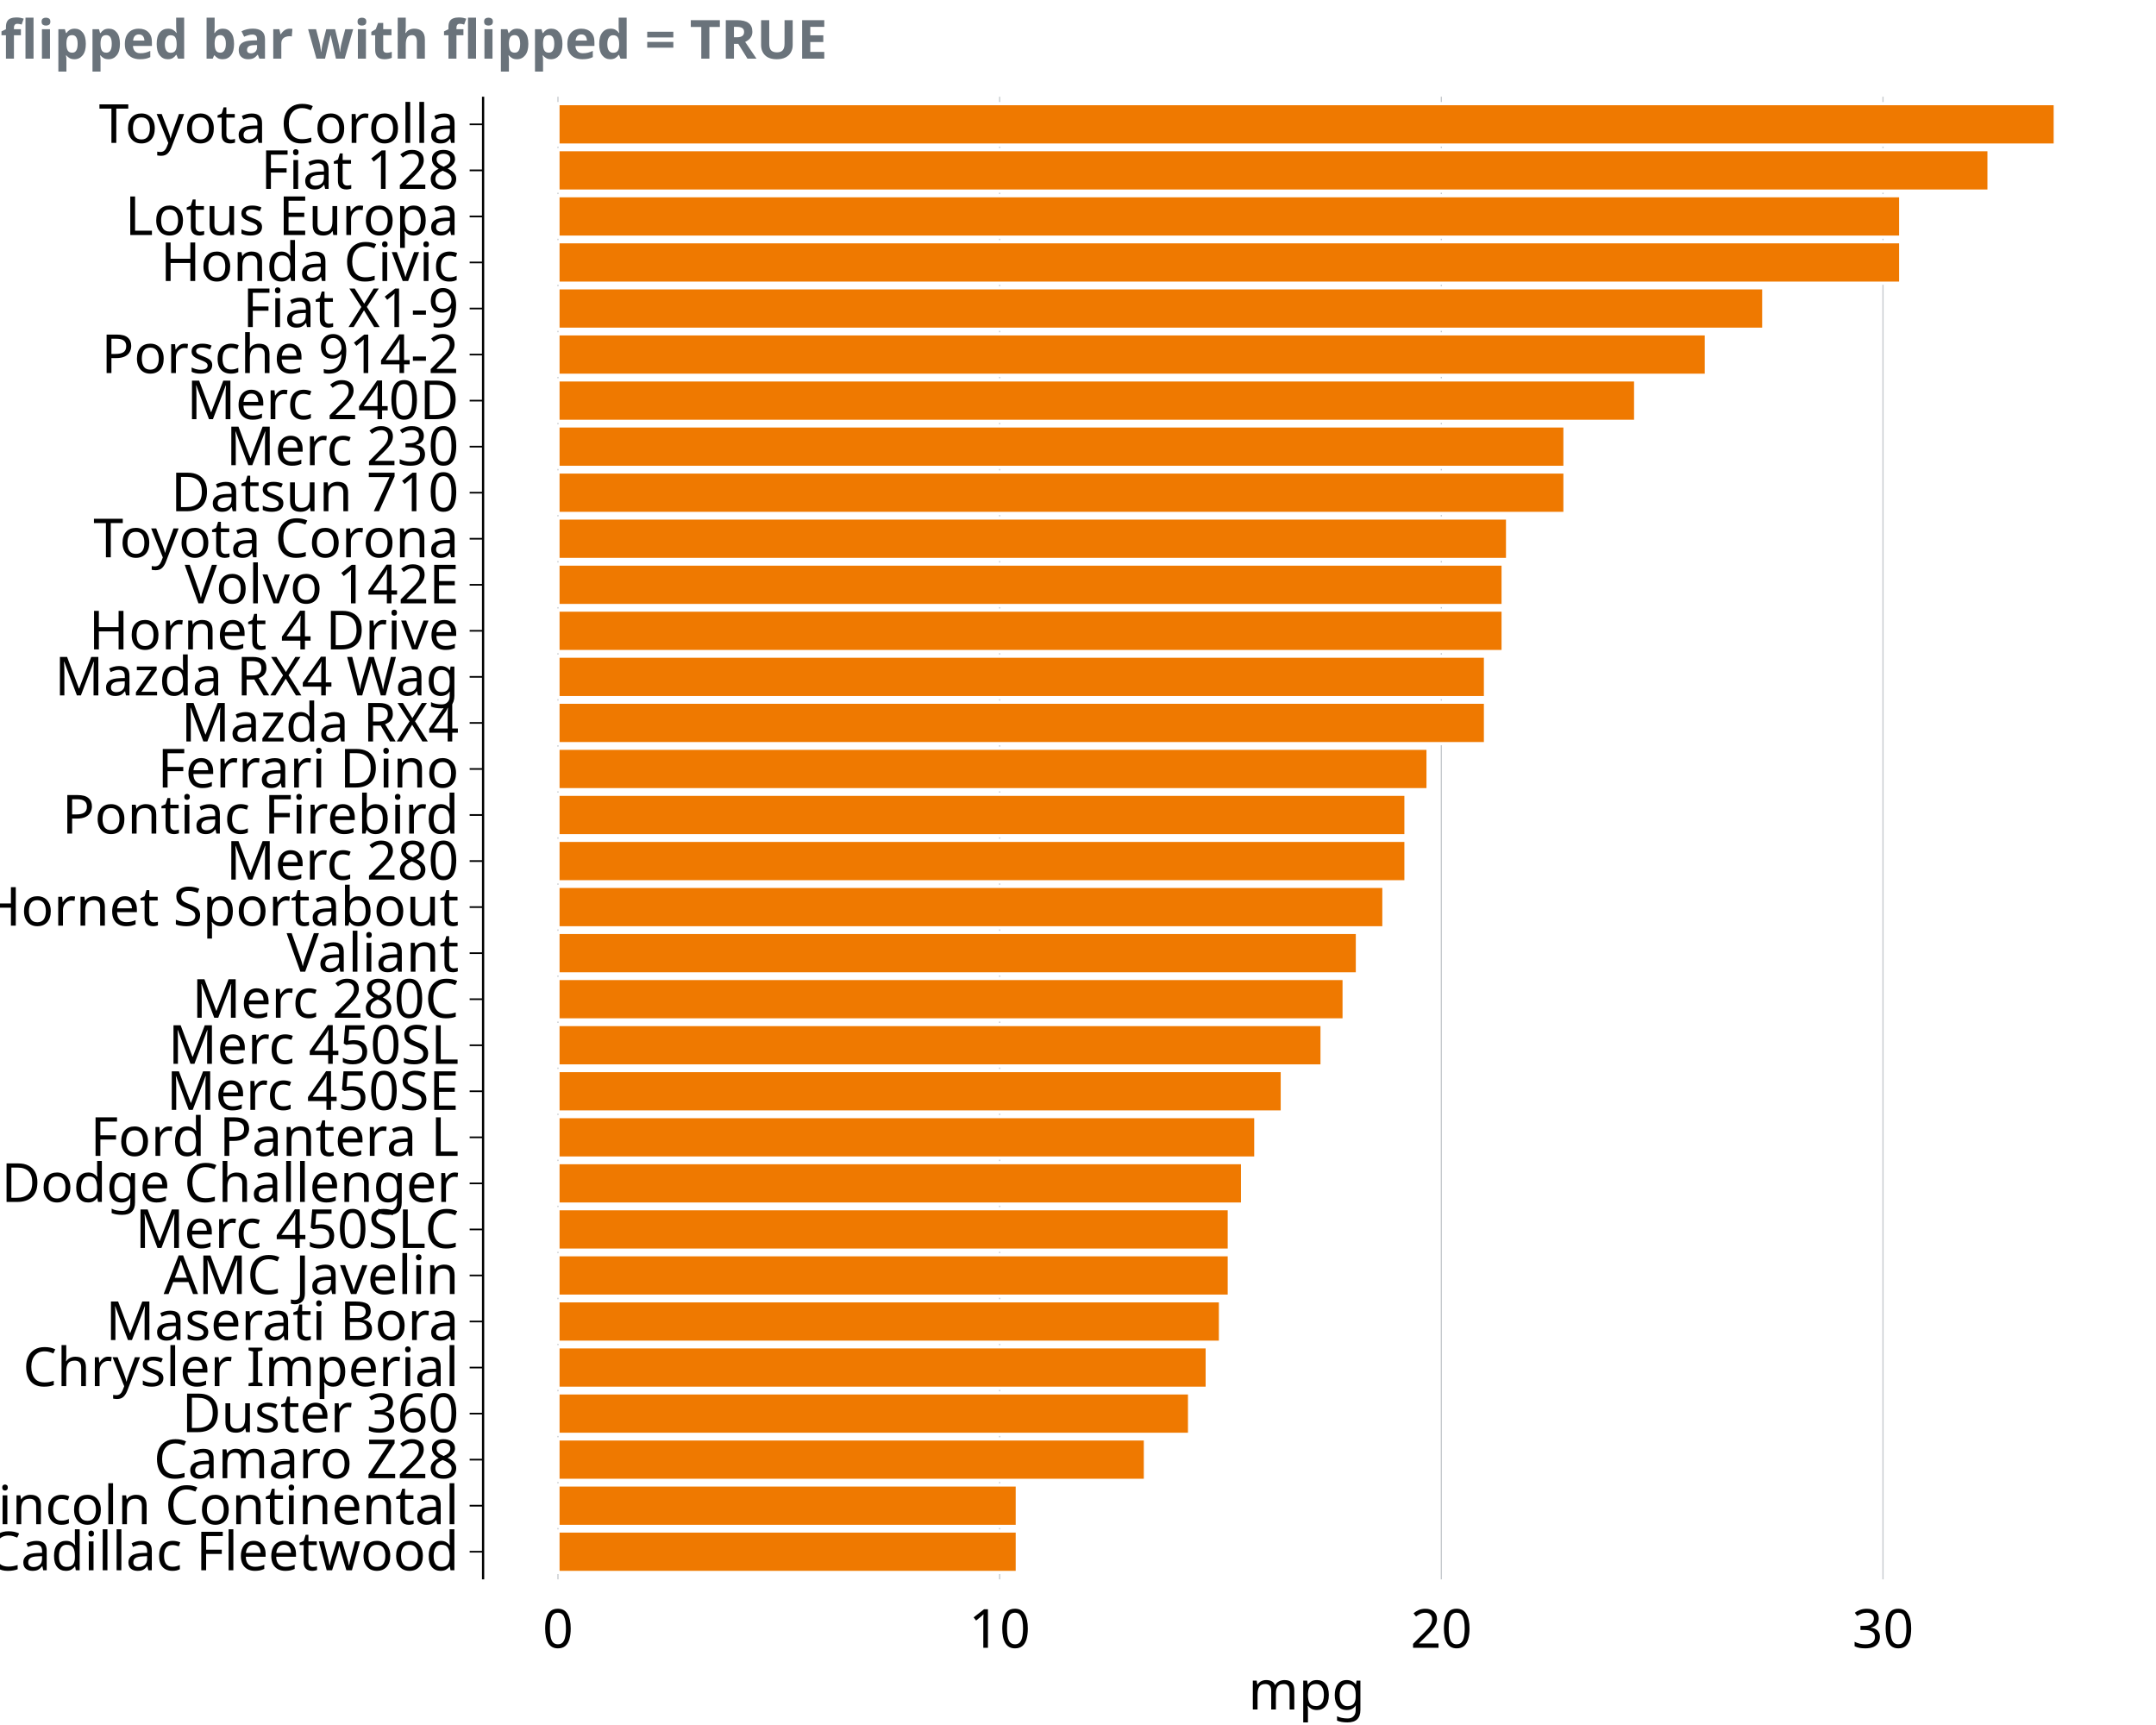
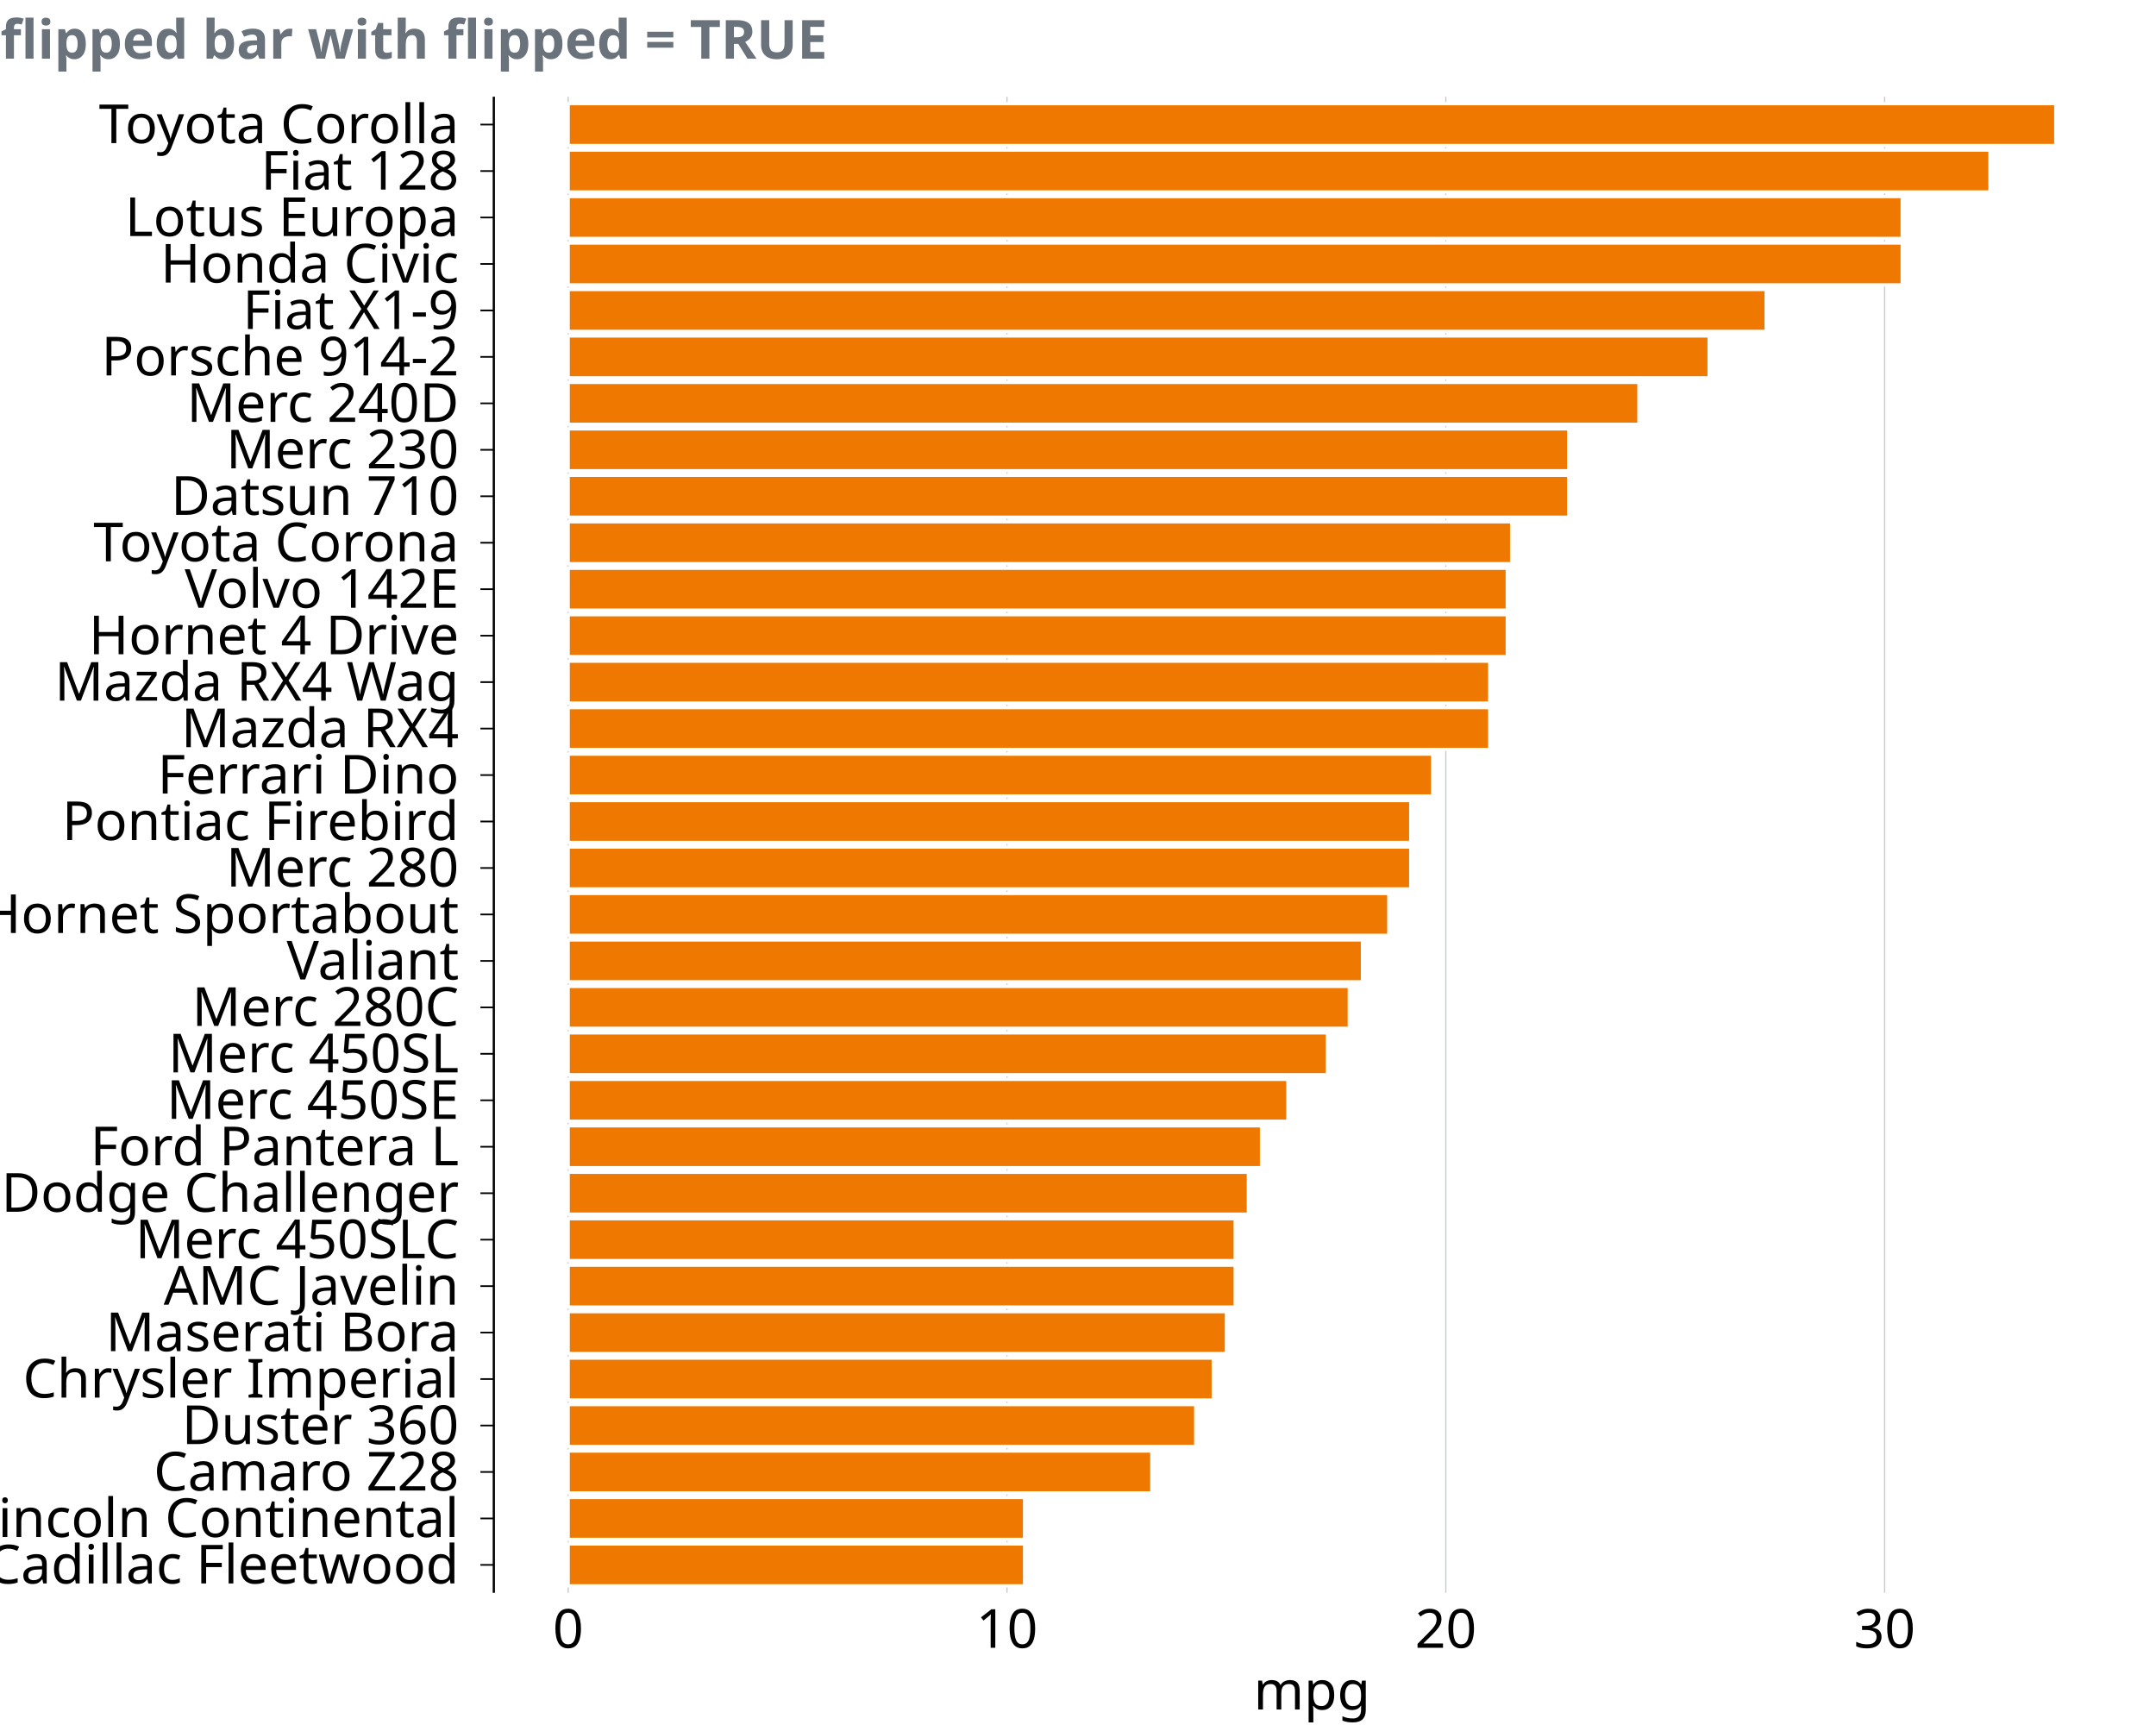
<svg xmlns="http://www.w3.org/2000/svg" class="svglite" data-engine-version="2.0" width="720.00pt" height="576.00pt" viewBox="0 0 720.00 576.00">
  <defs>
    <style type="text/css">
    .svglite line, .svglite polyline, .svglite polygon, .svglite path, .svglite rect, .svglite circle {
      fill: none;
      stroke: #000000;
      stroke-linecap: round;
      stroke-linejoin: round;
      stroke-miterlimit: 10.00;
    }
  </style>
  </defs>
  <rect width="100%" height="100%" style="stroke: none; fill: #FFFFFF;" />
  <defs>
    <clipPath id="cpMC4wMHw3MjAuMDB8MC4wMHw1NzYuMDA=">
      <rect x="0.00" y="0.00" width="720.00" height="576.00" />
    </clipPath>
  </defs>
  <g clip-path="url(#cpMC4wMHw3MjAuMDB8MC4wMHw1NzYuMDA=)">
    <rect x="0.00" y="0.00" width="720.00" height="576.00" style="stroke-width: 0.75; stroke: none; fill: #FFFFFF;" />
  </g>
  <defs>
-     <clipPath id="cpMTYxLjMzfDcxMS4zNnwzMi4yOXw1MjcuMzc=">
-       <rect x="161.33" y="32.29" width="550.03" height="495.08" />
+     <clipPath id="cpMTY0LjkxfDcxMS4zNnwzMi4yOXw1MzEuODU=">
+       <rect x="164.91" y="32.29" width="546.45" height="499.56" />
    </clipPath>
  </defs>
-   <g clip-path="url(#cpMTYxLjMzfDcxMS4zNnwzMi4yOXw1MjcuMzc=)">
-     <rect x="161.33" y="32.29" width="550.03" height="495.08" style="stroke-width: 0.75; stroke: none; fill: #FFFFFF;" />
-     <polyline points="186.33,527.37 186.33,32.29 " style="stroke-width: 0.38; stroke: #C3C7CB; stroke-linecap: butt;" />
-     <polyline points="333.83,527.37 333.83,32.29 " style="stroke-width: 0.38; stroke: #C3C7CB; stroke-linecap: butt;" />
-     <polyline points="481.33,527.37 481.33,32.29 " style="stroke-width: 0.38; stroke: #C3C7CB; stroke-linecap: butt;" />
-     <polyline points="628.83,527.37 628.83,32.29 " style="stroke-width: 0.38; stroke: #C3C7CB; stroke-linecap: butt;" />
-     <rect x="186.33" y="234.47" width="309.75" height="13.84" style="stroke-width: 1.07; stroke: #FFFFFF; stroke-linecap: butt; stroke-linejoin: miter; fill: #EF7900;" />
-     <rect x="186.33" y="219.10" width="309.75" height="13.84" style="stroke-width: 1.07; stroke: #FFFFFF; stroke-linecap: butt; stroke-linejoin: miter; fill: #EF7900;" />
-     <rect x="186.33" y="157.60" width="336.30" height="13.84" style="stroke-width: 1.07; stroke: #FFFFFF; stroke-linecap: butt; stroke-linejoin: miter; fill: #EF7900;" />
-     <rect x="186.33" y="203.72" width="315.65" height="13.84" style="stroke-width: 1.07; stroke: #FFFFFF; stroke-linecap: butt; stroke-linejoin: miter; fill: #EF7900;" />
-     <rect x="186.33" y="295.97" width="275.83" height="13.84" style="stroke-width: 1.07; stroke: #FFFFFF; stroke-linecap: butt; stroke-linejoin: miter; fill: #EF7900;" />
-     <rect x="186.33" y="311.35" width="266.98" height="13.84" style="stroke-width: 1.07; stroke: #FFFFFF; stroke-linecap: butt; stroke-linejoin: miter; fill: #EF7900;" />
-     <rect x="186.33" y="465.10" width="210.93" height="13.84" style="stroke-width: 1.07; stroke: #FFFFFF; stroke-linecap: butt; stroke-linejoin: miter; fill: #EF7900;" />
-     <rect x="186.33" y="126.85" width="359.90" height="13.84" style="stroke-width: 1.07; stroke: #FFFFFF; stroke-linecap: butt; stroke-linejoin: miter; fill: #EF7900;" />
-     <rect x="186.33" y="142.22" width="336.30" height="13.84" style="stroke-width: 1.07; stroke: #FFFFFF; stroke-linecap: butt; stroke-linejoin: miter; fill: #EF7900;" />
-     <rect x="186.33" y="280.60" width="283.20" height="13.84" style="stroke-width: 1.07; stroke: #FFFFFF; stroke-linecap: butt; stroke-linejoin: miter; fill: #EF7900;" />
-     <rect x="186.33" y="326.72" width="262.55" height="13.84" style="stroke-width: 1.07; stroke: #FFFFFF; stroke-linecap: butt; stroke-linejoin: miter; fill: #EF7900;" />
-     <rect x="186.33" y="357.47" width="241.90" height="13.84" style="stroke-width: 1.07; stroke: #FFFFFF; stroke-linecap: butt; stroke-linejoin: miter; fill: #EF7900;" />
-     <rect x="186.33" y="342.10" width="255.18" height="13.84" style="stroke-width: 1.07; stroke: #FFFFFF; stroke-linecap: butt; stroke-linejoin: miter; fill: #EF7900;" />
-     <rect x="186.33" y="403.60" width="224.20" height="13.84" style="stroke-width: 1.07; stroke: #FFFFFF; stroke-linecap: butt; stroke-linejoin: miter; fill: #EF7900;" />
-     <rect x="186.33" y="511.22" width="153.40" height="13.84" style="stroke-width: 1.07; stroke: #FFFFFF; stroke-linecap: butt; stroke-linejoin: miter; fill: #EF7900;" />
-     <rect x="186.33" y="495.85" width="153.40" height="13.84" style="stroke-width: 1.07; stroke: #FFFFFF; stroke-linecap: butt; stroke-linejoin: miter; fill: #EF7900;" />
-     <rect x="186.33" y="449.72" width="216.83" height="13.84" style="stroke-width: 1.07; stroke: #FFFFFF; stroke-linecap: butt; stroke-linejoin: miter; fill: #EF7900;" />
-     <rect x="186.33" y="49.97" width="477.91" height="13.84" style="stroke-width: 1.07; stroke: #FFFFFF; stroke-linecap: butt; stroke-linejoin: miter; fill: #EF7900;" />
-     <rect x="186.33" y="80.72" width="448.41" height="13.84" style="stroke-width: 1.07; stroke: #FFFFFF; stroke-linecap: butt; stroke-linejoin: miter; fill: #EF7900;" />
-     <rect x="186.33" y="34.60" width="500.03" height="13.84" style="stroke-width: 1.07; stroke: #FFFFFF; stroke-linecap: butt; stroke-linejoin: miter; fill: #EF7900;" />
-     <rect x="186.33" y="172.97" width="317.13" height="13.84" style="stroke-width: 1.07; stroke: #FFFFFF; stroke-linecap: butt; stroke-linejoin: miter; fill: #EF7900;" />
-     <rect x="186.33" y="388.22" width="228.63" height="13.84" style="stroke-width: 1.07; stroke: #FFFFFF; stroke-linecap: butt; stroke-linejoin: miter; fill: #EF7900;" />
-     <rect x="186.33" y="418.97" width="224.20" height="13.84" style="stroke-width: 1.07; stroke: #FFFFFF; stroke-linecap: butt; stroke-linejoin: miter; fill: #EF7900;" />
-     <rect x="186.33" y="480.47" width="196.18" height="13.84" style="stroke-width: 1.07; stroke: #FFFFFF; stroke-linecap: butt; stroke-linejoin: miter; fill: #EF7900;" />
-     <rect x="186.33" y="265.22" width="283.20" height="13.84" style="stroke-width: 1.07; stroke: #FFFFFF; stroke-linecap: butt; stroke-linejoin: miter; fill: #EF7900;" />
-     <rect x="186.33" y="96.10" width="402.68" height="13.84" style="stroke-width: 1.07; stroke: #FFFFFF; stroke-linecap: butt; stroke-linejoin: miter; fill: #EF7900;" />
-     <rect x="186.33" y="111.47" width="383.50" height="13.84" style="stroke-width: 1.07; stroke: #FFFFFF; stroke-linecap: butt; stroke-linejoin: miter; fill: #EF7900;" />
-     <rect x="186.33" y="65.35" width="448.41" height="13.84" style="stroke-width: 1.07; stroke: #FFFFFF; stroke-linecap: butt; stroke-linejoin: miter; fill: #EF7900;" />
-     <rect x="186.33" y="372.85" width="233.05" height="13.84" style="stroke-width: 1.07; stroke: #FFFFFF; stroke-linecap: butt; stroke-linejoin: miter; fill: #EF7900;" />
-     <rect x="186.33" y="249.85" width="290.58" height="13.84" style="stroke-width: 1.07; stroke: #FFFFFF; stroke-linecap: butt; stroke-linejoin: miter; fill: #EF7900;" />
-     <rect x="186.33" y="434.35" width="221.25" height="13.84" style="stroke-width: 1.07; stroke: #FFFFFF; stroke-linecap: butt; stroke-linejoin: miter; fill: #EF7900;" />
-     <rect x="186.33" y="188.35" width="315.65" height="13.84" style="stroke-width: 1.07; stroke: #FFFFFF; stroke-linecap: butt; stroke-linejoin: miter; fill: #EF7900;" />
+   <g clip-path="url(#cpMTY0LjkxfDcxMS4zNnwzMi4yOXw1MzEuODU=)">
+     <rect x="164.91" y="32.29" width="546.45" height="499.56" style="stroke-width: 0.75; stroke: none; fill: #FFFFFF;" />
+     <polyline points="189.75,531.85 189.75,32.29 " style="stroke-width: 0.38; stroke: #C3C7CB; stroke-linecap: butt;" />
+     <polyline points="336.29,531.85 336.29,32.29 " style="stroke-width: 0.38; stroke: #C3C7CB; stroke-linecap: butt;" />
+     <polyline points="482.83,531.85 482.83,32.29 " style="stroke-width: 0.38; stroke: #C3C7CB; stroke-linecap: butt;" />
+     <polyline points="629.37,531.85 629.37,32.29 " style="stroke-width: 0.38; stroke: #C3C7CB; stroke-linecap: butt;" />
+     <rect x="189.75" y="236.30" width="307.73" height="13.96" style="stroke-width: 1.07; stroke: #FFFFFF; stroke-linecap: butt; stroke-linejoin: miter; fill: #EF7900;" />
+     <rect x="189.75" y="220.79" width="307.73" height="13.96" style="stroke-width: 1.07; stroke: #FFFFFF; stroke-linecap: butt; stroke-linejoin: miter; fill: #EF7900;" />
+     <rect x="189.75" y="158.73" width="334.11" height="13.96" style="stroke-width: 1.07; stroke: #FFFFFF; stroke-linecap: butt; stroke-linejoin: miter; fill: #EF7900;" />
+     <rect x="189.75" y="205.27" width="313.60" height="13.96" style="stroke-width: 1.07; stroke: #FFFFFF; stroke-linecap: butt; stroke-linejoin: miter; fill: #EF7900;" />
+     <rect x="189.75" y="298.36" width="274.03" height="13.96" style="stroke-width: 1.07; stroke: #FFFFFF; stroke-linecap: butt; stroke-linejoin: miter; fill: #EF7900;" />
+     <rect x="189.75" y="313.87" width="265.24" height="13.96" style="stroke-width: 1.07; stroke: #FFFFFF; stroke-linecap: butt; stroke-linejoin: miter; fill: #EF7900;" />
+     <rect x="189.75" y="469.02" width="209.55" height="13.96" style="stroke-width: 1.07; stroke: #FFFFFF; stroke-linecap: butt; stroke-linejoin: miter; fill: #EF7900;" />
+     <rect x="189.75" y="127.70" width="357.56" height="13.96" style="stroke-width: 1.07; stroke: #FFFFFF; stroke-linecap: butt; stroke-linejoin: miter; fill: #EF7900;" />
+     <rect x="189.75" y="143.22" width="334.11" height="13.96" style="stroke-width: 1.07; stroke: #FFFFFF; stroke-linecap: butt; stroke-linejoin: miter; fill: #EF7900;" />
+     <rect x="189.75" y="282.85" width="281.36" height="13.96" style="stroke-width: 1.07; stroke: #FFFFFF; stroke-linecap: butt; stroke-linejoin: miter; fill: #EF7900;" />
+     <rect x="189.75" y="329.39" width="260.84" height="13.96" style="stroke-width: 1.07; stroke: #FFFFFF; stroke-linecap: butt; stroke-linejoin: miter; fill: #EF7900;" />
+     <rect x="189.75" y="360.42" width="240.33" height="13.96" style="stroke-width: 1.07; stroke: #FFFFFF; stroke-linecap: butt; stroke-linejoin: miter; fill: #EF7900;" />
+     <rect x="189.75" y="344.90" width="253.51" height="13.96" style="stroke-width: 1.07; stroke: #FFFFFF; stroke-linecap: butt; stroke-linejoin: miter; fill: #EF7900;" />
+     <rect x="189.75" y="406.96" width="222.74" height="13.96" style="stroke-width: 1.07; stroke: #FFFFFF; stroke-linecap: butt; stroke-linejoin: miter; fill: #EF7900;" />
+     <rect x="189.75" y="515.56" width="152.40" height="13.96" style="stroke-width: 1.07; stroke: #FFFFFF; stroke-linecap: butt; stroke-linejoin: miter; fill: #EF7900;" />
+     <rect x="189.75" y="500.05" width="152.40" height="13.96" style="stroke-width: 1.07; stroke: #FFFFFF; stroke-linecap: butt; stroke-linejoin: miter; fill: #EF7900;" />
+     <rect x="189.75" y="453.50" width="215.41" height="13.96" style="stroke-width: 1.07; stroke: #FFFFFF; stroke-linecap: butt; stroke-linejoin: miter; fill: #EF7900;" />
+     <rect x="189.75" y="50.13" width="474.79" height="13.96" style="stroke-width: 1.07; stroke: #FFFFFF; stroke-linecap: butt; stroke-linejoin: miter; fill: #EF7900;" />
+     <rect x="189.75" y="81.16" width="445.48" height="13.96" style="stroke-width: 1.07; stroke: #FFFFFF; stroke-linecap: butt; stroke-linejoin: miter; fill: #EF7900;" />
+     <rect x="189.75" y="34.62" width="496.77" height="13.96" style="stroke-width: 1.07; stroke: #FFFFFF; stroke-linecap: butt; stroke-linejoin: miter; fill: #EF7900;" />
+     <rect x="189.75" y="174.25" width="315.06" height="13.96" style="stroke-width: 1.07; stroke: #FFFFFF; stroke-linecap: butt; stroke-linejoin: miter; fill: #EF7900;" />
+     <rect x="189.75" y="391.45" width="227.14" height="13.96" style="stroke-width: 1.07; stroke: #FFFFFF; stroke-linecap: butt; stroke-linejoin: miter; fill: #EF7900;" />
+     <rect x="189.75" y="422.47" width="222.74" height="13.96" style="stroke-width: 1.07; stroke: #FFFFFF; stroke-linecap: butt; stroke-linejoin: miter; fill: #EF7900;" />
+     <rect x="189.75" y="484.53" width="194.90" height="13.96" style="stroke-width: 1.07; stroke: #FFFFFF; stroke-linecap: butt; stroke-linejoin: miter; fill: #EF7900;" />
+     <rect x="189.75" y="267.33" width="281.36" height="13.96" style="stroke-width: 1.07; stroke: #FFFFFF; stroke-linecap: butt; stroke-linejoin: miter; fill: #EF7900;" />
+     <rect x="189.75" y="96.68" width="400.05" height="13.96" style="stroke-width: 1.07; stroke: #FFFFFF; stroke-linecap: butt; stroke-linejoin: miter; fill: #EF7900;" />
+     <rect x="189.75" y="112.19" width="381.00" height="13.96" style="stroke-width: 1.07; stroke: #FFFFFF; stroke-linecap: butt; stroke-linejoin: miter; fill: #EF7900;" />
+     <rect x="189.75" y="65.65" width="445.48" height="13.96" style="stroke-width: 1.07; stroke: #FFFFFF; stroke-linecap: butt; stroke-linejoin: miter; fill: #EF7900;" />
+     <rect x="189.75" y="375.93" width="231.53" height="13.96" style="stroke-width: 1.07; stroke: #FFFFFF; stroke-linecap: butt; stroke-linejoin: miter; fill: #EF7900;" />
+     <rect x="189.75" y="251.82" width="288.68" height="13.96" style="stroke-width: 1.07; stroke: #FFFFFF; stroke-linecap: butt; stroke-linejoin: miter; fill: #EF7900;" />
+     <rect x="189.75" y="437.99" width="219.81" height="13.96" style="stroke-width: 1.07; stroke: #FFFFFF; stroke-linecap: butt; stroke-linejoin: miter; fill: #EF7900;" />
+     <rect x="189.75" y="189.76" width="313.60" height="13.96" style="stroke-width: 1.07; stroke: #FFFFFF; stroke-linecap: butt; stroke-linejoin: miter; fill: #EF7900;" />
  </g>
  <g clip-path="url(#cpMC4wMHw3MjAuMDB8MC4wMHw1NzYuMDA=)">
-     <polyline points="161.33,527.37 161.33,32.29 " style="stroke-width: 0.75; stroke-linecap: butt;" />
-     <text x="153.26" y="524.34" text-anchor="end" style="font-size: 18.00px; font-family: sans;" textLength="152.09px" lengthAdjust="spacingAndGlyphs">Cadillac Fleetwood</text>
-     <text x="153.26" y="508.96" text-anchor="end" style="font-size: 18.00px; font-family: sans;" textLength="153.11px" lengthAdjust="spacingAndGlyphs">Lincoln Continental</text>
-     <text x="153.26" y="493.59" text-anchor="end" style="font-size: 18.00px; font-family: sans;" textLength="100.05px" lengthAdjust="spacingAndGlyphs">Camaro Z28</text>
-     <text x="153.26" y="478.21" text-anchor="end" style="font-size: 18.00px; font-family: sans;" textLength="88.06px" lengthAdjust="spacingAndGlyphs">Duster 360</text>
-     <text x="153.26" y="462.84" text-anchor="end" style="font-size: 18.00px; font-family: sans;" textLength="136.05px" lengthAdjust="spacingAndGlyphs">Chrysler Imperial</text>
-     <text x="153.26" y="447.46" text-anchor="end" style="font-size: 18.00px; font-family: sans;" textLength="112.06px" lengthAdjust="spacingAndGlyphs">Maserati Bora</text>
-     <text x="153.26" y="432.09" text-anchor="end" style="font-size: 18.00px; font-family: sans;" textLength="101.06px" lengthAdjust="spacingAndGlyphs">AMC Javelin</text>
-     <text x="153.26" y="416.71" text-anchor="end" style="font-size: 18.00px; font-family: sans;" textLength="110.07px" lengthAdjust="spacingAndGlyphs">Merc 450SLC</text>
-     <text x="153.26" y="401.34" text-anchor="end" style="font-size: 18.00px; font-family: sans;" textLength="145.11px" lengthAdjust="spacingAndGlyphs">Dodge Challenger</text>
-     <text x="153.26" y="385.96" text-anchor="end" style="font-size: 18.00px; font-family: sans;" textLength="120.07px" lengthAdjust="spacingAndGlyphs">Ford Pantera L</text>
-     <text x="153.26" y="370.59" text-anchor="end" style="font-size: 18.00px; font-family: sans;" textLength="99.07px" lengthAdjust="spacingAndGlyphs">Merc 450SE</text>
-     <text x="153.26" y="355.21" text-anchor="end" style="font-size: 18.00px; font-family: sans;" textLength="97.07px" lengthAdjust="spacingAndGlyphs">Merc 450SL</text>
-     <text x="153.26" y="339.84" text-anchor="end" style="font-size: 18.00px; font-family: sans;" textLength="88.05px" lengthAdjust="spacingAndGlyphs">Merc 280C</text>
-     <text x="153.26" y="324.46" text-anchor="end" style="font-size: 18.00px; font-family: sans;" textLength="55.04px" lengthAdjust="spacingAndGlyphs">Valiant</text>
-     <text x="153.26" y="309.09" text-anchor="end" style="font-size: 18.00px; font-family: sans;" textLength="147.11px" lengthAdjust="spacingAndGlyphs">Hornet Sportabout</text>
-     <text x="153.26" y="293.71" text-anchor="end" style="font-size: 18.00px; font-family: sans;" textLength="75.05px" lengthAdjust="spacingAndGlyphs">Merc 280</text>
-     <text x="153.26" y="278.34" text-anchor="end" style="font-size: 18.00px; font-family: sans;" textLength="126.06px" lengthAdjust="spacingAndGlyphs">Pontiac Firebird</text>
-     <text x="153.26" y="262.96" text-anchor="end" style="font-size: 18.00px; font-family: sans;" textLength="95.02px" lengthAdjust="spacingAndGlyphs">Ferrari Dino</text>
-     <text x="153.26" y="247.59" text-anchor="end" style="font-size: 18.00px; font-family: sans;" textLength="94.07px" lengthAdjust="spacingAndGlyphs">Mazda RX4</text>
-     <text x="153.26" y="232.21" text-anchor="end" style="font-size: 18.00px; font-family: sans;" textLength="136.08px" lengthAdjust="spacingAndGlyphs">Mazda RX4 Wag</text>
-     <text x="153.26" y="216.84" text-anchor="end" style="font-size: 18.00px; font-family: sans;" textLength="116.06px" lengthAdjust="spacingAndGlyphs">Hornet 4 Drive</text>
-     <text x="153.26" y="201.46" text-anchor="end" style="font-size: 18.00px; font-family: sans;" textLength="92.08px" lengthAdjust="spacingAndGlyphs">Volvo 142E</text>
-     <text x="153.26" y="186.09" text-anchor="end" style="font-size: 18.00px; font-family: sans;" textLength="119.08px" lengthAdjust="spacingAndGlyphs">Toyota Corona</text>
-     <text x="153.26" y="170.71" text-anchor="end" style="font-size: 18.00px; font-family: sans;" textLength="92.08px" lengthAdjust="spacingAndGlyphs">Datsun 710</text>
-     <text x="153.26" y="155.33" text-anchor="end" style="font-size: 18.00px; font-family: sans;" textLength="75.05px" lengthAdjust="spacingAndGlyphs">Merc 230</text>
-     <text x="153.26" y="139.96" text-anchor="end" style="font-size: 18.00px; font-family: sans;" textLength="88.05px" lengthAdjust="spacingAndGlyphs">Merc 240D</text>
-     <text x="153.26" y="124.58" text-anchor="end" style="font-size: 18.00px; font-family: sans;" textLength="117.09px" lengthAdjust="spacingAndGlyphs">Porsche 914-2</text>
-     <text x="153.26" y="109.21" text-anchor="end" style="font-size: 18.00px; font-family: sans;" textLength="73.03px" lengthAdjust="spacingAndGlyphs">Fiat X1-9</text>
-     <text x="153.26" y="93.83" text-anchor="end" style="font-size: 18.00px; font-family: sans;" textLength="97.06px" lengthAdjust="spacingAndGlyphs">Honda Civic</text>
-     <text x="153.26" y="78.46" text-anchor="end" style="font-size: 18.00px; font-family: sans;" textLength="107.09px" lengthAdjust="spacingAndGlyphs">Lotus Europa</text>
-     <text x="153.26" y="63.08" text-anchor="end" style="font-size: 18.00px; font-family: sans;" textLength="65.04px" lengthAdjust="spacingAndGlyphs">Fiat 128</text>
-     <text x="153.26" y="47.71" text-anchor="end" style="font-size: 18.00px; font-family: sans;" textLength="117.06px" lengthAdjust="spacingAndGlyphs">Toyota Corolla</text>
-     <polyline points="156.84,518.14 161.33,518.14 " style="stroke-width: 0.56; stroke-linecap: butt;" />
-     <polyline points="156.84,502.77 161.33,502.77 " style="stroke-width: 0.56; stroke-linecap: butt;" />
-     <polyline points="156.84,487.39 161.33,487.39 " style="stroke-width: 0.56; stroke-linecap: butt;" />
-     <polyline points="156.84,472.02 161.33,472.02 " style="stroke-width: 0.56; stroke-linecap: butt;" />
-     <polyline points="156.84,456.64 161.33,456.64 " style="stroke-width: 0.56; stroke-linecap: butt;" />
-     <polyline points="156.84,441.27 161.33,441.27 " style="stroke-width: 0.56; stroke-linecap: butt;" />
-     <polyline points="156.84,425.89 161.33,425.89 " style="stroke-width: 0.56; stroke-linecap: butt;" />
-     <polyline points="156.84,410.52 161.33,410.52 " style="stroke-width: 0.56; stroke-linecap: butt;" />
-     <polyline points="156.84,395.14 161.33,395.14 " style="stroke-width: 0.56; stroke-linecap: butt;" />
-     <polyline points="156.84,379.77 161.33,379.77 " style="stroke-width: 0.56; stroke-linecap: butt;" />
-     <polyline points="156.84,364.39 161.33,364.39 " style="stroke-width: 0.56; stroke-linecap: butt;" />
-     <polyline points="156.84,349.02 161.33,349.02 " style="stroke-width: 0.56; stroke-linecap: butt;" />
-     <polyline points="156.84,333.64 161.33,333.64 " style="stroke-width: 0.56; stroke-linecap: butt;" />
-     <polyline points="156.84,318.27 161.33,318.27 " style="stroke-width: 0.56; stroke-linecap: butt;" />
-     <polyline points="156.84,302.89 161.33,302.89 " style="stroke-width: 0.56; stroke-linecap: butt;" />
-     <polyline points="156.84,287.52 161.33,287.52 " style="stroke-width: 0.56; stroke-linecap: butt;" />
-     <polyline points="156.84,272.14 161.33,272.14 " style="stroke-width: 0.56; stroke-linecap: butt;" />
-     <polyline points="156.84,256.77 161.33,256.77 " style="stroke-width: 0.56; stroke-linecap: butt;" />
-     <polyline points="156.84,241.39 161.33,241.39 " style="stroke-width: 0.56; stroke-linecap: butt;" />
-     <polyline points="156.84,226.02 161.33,226.02 " style="stroke-width: 0.56; stroke-linecap: butt;" />
-     <polyline points="156.84,210.64 161.33,210.64 " style="stroke-width: 0.56; stroke-linecap: butt;" />
-     <polyline points="156.84,195.27 161.33,195.27 " style="stroke-width: 0.56; stroke-linecap: butt;" />
-     <polyline points="156.84,179.89 161.33,179.89 " style="stroke-width: 0.56; stroke-linecap: butt;" />
-     <polyline points="156.84,164.52 161.33,164.52 " style="stroke-width: 0.56; stroke-linecap: butt;" />
-     <polyline points="156.84,149.14 161.33,149.14 " style="stroke-width: 0.56; stroke-linecap: butt;" />
-     <polyline points="156.84,133.77 161.33,133.77 " style="stroke-width: 0.56; stroke-linecap: butt;" />
-     <polyline points="156.84,118.39 161.33,118.39 " style="stroke-width: 0.56; stroke-linecap: butt;" />
-     <polyline points="156.84,103.02 161.33,103.02 " style="stroke-width: 0.56; stroke-linecap: butt;" />
-     <polyline points="156.84,87.64 161.33,87.64 " style="stroke-width: 0.56; stroke-linecap: butt;" />
-     <polyline points="156.84,72.27 161.33,72.27 " style="stroke-width: 0.56; stroke-linecap: butt;" />
-     <polyline points="156.84,56.89 161.33,56.89 " style="stroke-width: 0.56; stroke-linecap: butt;" />
-     <polyline points="156.84,41.52 161.33,41.52 " style="stroke-width: 0.56; stroke-linecap: butt;" />
-     <text x="186.33" y="550.22" text-anchor="middle" style="font-size: 18.00px; font-family: sans;" textLength="10.01px" lengthAdjust="spacingAndGlyphs">0</text>
-     <text x="333.83" y="550.22" text-anchor="middle" style="font-size: 18.00px; font-family: sans;" textLength="20.02px" lengthAdjust="spacingAndGlyphs">10</text>
-     <text x="481.33" y="550.22" text-anchor="middle" style="font-size: 18.00px; font-family: sans;" textLength="20.02px" lengthAdjust="spacingAndGlyphs">20</text>
-     <text x="628.83" y="550.22" text-anchor="middle" style="font-size: 18.00px; font-family: sans;" textLength="20.02px" lengthAdjust="spacingAndGlyphs">30</text>
-     <text x="436.34" y="570.82" text-anchor="middle" style="font-size: 18.00px; font-family: sans;" textLength="35.02px" lengthAdjust="spacingAndGlyphs">mpg</text>
+     <polyline points="164.91,531.85 164.91,32.29 " style="stroke-width: 0.75; stroke-linecap: butt;" />
+     <text x="153.26" y="528.74" text-anchor="end" style="font-size: 18.00px; font-family: sans;" textLength="152.09px" lengthAdjust="spacingAndGlyphs">Cadillac Fleetwood</text>
+     <text x="153.26" y="513.22" text-anchor="end" style="font-size: 18.00px; font-family: sans;" textLength="153.11px" lengthAdjust="spacingAndGlyphs">Lincoln Continental</text>
+     <text x="153.26" y="497.71" text-anchor="end" style="font-size: 18.00px; font-family: sans;" textLength="100.05px" lengthAdjust="spacingAndGlyphs">Camaro Z28</text>
+     <text x="153.26" y="482.19" text-anchor="end" style="font-size: 18.00px; font-family: sans;" textLength="88.06px" lengthAdjust="spacingAndGlyphs">Duster 360</text>
+     <text x="153.26" y="466.68" text-anchor="end" style="font-size: 18.00px; font-family: sans;" textLength="136.05px" lengthAdjust="spacingAndGlyphs">Chrysler Imperial</text>
+     <text x="153.26" y="451.16" text-anchor="end" style="font-size: 18.00px; font-family: sans;" textLength="112.06px" lengthAdjust="spacingAndGlyphs">Maserati Bora</text>
+     <text x="153.26" y="435.65" text-anchor="end" style="font-size: 18.00px; font-family: sans;" textLength="101.06px" lengthAdjust="spacingAndGlyphs">AMC Javelin</text>
+     <text x="153.26" y="420.14" text-anchor="end" style="font-size: 18.00px; font-family: sans;" textLength="110.07px" lengthAdjust="spacingAndGlyphs">Merc 450SLC</text>
+     <text x="153.26" y="404.62" text-anchor="end" style="font-size: 18.00px; font-family: sans;" textLength="145.11px" lengthAdjust="spacingAndGlyphs">Dodge Challenger</text>
+     <text x="153.26" y="389.11" text-anchor="end" style="font-size: 18.00px; font-family: sans;" textLength="120.07px" lengthAdjust="spacingAndGlyphs">Ford Pantera L</text>
+     <text x="153.26" y="373.59" text-anchor="end" style="font-size: 18.00px; font-family: sans;" textLength="99.07px" lengthAdjust="spacingAndGlyphs">Merc 450SE</text>
+     <text x="153.26" y="358.08" text-anchor="end" style="font-size: 18.00px; font-family: sans;" textLength="97.07px" lengthAdjust="spacingAndGlyphs">Merc 450SL</text>
+     <text x="153.26" y="342.56" text-anchor="end" style="font-size: 18.00px; font-family: sans;" textLength="88.05px" lengthAdjust="spacingAndGlyphs">Merc 280C</text>
+     <text x="153.26" y="327.05" text-anchor="end" style="font-size: 18.00px; font-family: sans;" textLength="55.04px" lengthAdjust="spacingAndGlyphs">Valiant</text>
+     <text x="153.26" y="311.54" text-anchor="end" style="font-size: 18.00px; font-family: sans;" textLength="147.11px" lengthAdjust="spacingAndGlyphs">Hornet Sportabout</text>
+     <text x="153.26" y="296.02" text-anchor="end" style="font-size: 18.00px; font-family: sans;" textLength="75.05px" lengthAdjust="spacingAndGlyphs">Merc 280</text>
+     <text x="153.26" y="280.51" text-anchor="end" style="font-size: 18.00px; font-family: sans;" textLength="126.06px" lengthAdjust="spacingAndGlyphs">Pontiac Firebird</text>
+     <text x="153.26" y="264.99" text-anchor="end" style="font-size: 18.00px; font-family: sans;" textLength="95.02px" lengthAdjust="spacingAndGlyphs">Ferrari Dino</text>
+     <text x="153.26" y="249.48" text-anchor="end" style="font-size: 18.00px; font-family: sans;" textLength="94.07px" lengthAdjust="spacingAndGlyphs">Mazda RX4</text>
+     <text x="153.26" y="233.96" text-anchor="end" style="font-size: 18.00px; font-family: sans;" textLength="136.08px" lengthAdjust="spacingAndGlyphs">Mazda RX4 Wag</text>
+     <text x="153.26" y="218.45" text-anchor="end" style="font-size: 18.00px; font-family: sans;" textLength="116.06px" lengthAdjust="spacingAndGlyphs">Hornet 4 Drive</text>
+     <text x="153.26" y="202.94" text-anchor="end" style="font-size: 18.00px; font-family: sans;" textLength="92.08px" lengthAdjust="spacingAndGlyphs">Volvo 142E</text>
+     <text x="153.26" y="187.42" text-anchor="end" style="font-size: 18.00px; font-family: sans;" textLength="119.08px" lengthAdjust="spacingAndGlyphs">Toyota Corona</text>
+     <text x="153.26" y="171.91" text-anchor="end" style="font-size: 18.00px; font-family: sans;" textLength="92.08px" lengthAdjust="spacingAndGlyphs">Datsun 710</text>
+     <text x="153.26" y="156.39" text-anchor="end" style="font-size: 18.00px; font-family: sans;" textLength="75.05px" lengthAdjust="spacingAndGlyphs">Merc 230</text>
+     <text x="153.26" y="140.88" text-anchor="end" style="font-size: 18.00px; font-family: sans;" textLength="88.05px" lengthAdjust="spacingAndGlyphs">Merc 240D</text>
+     <text x="153.26" y="125.36" text-anchor="end" style="font-size: 18.00px; font-family: sans;" textLength="117.09px" lengthAdjust="spacingAndGlyphs">Porsche 914-2</text>
+     <text x="153.26" y="109.85" text-anchor="end" style="font-size: 18.00px; font-family: sans;" textLength="73.03px" lengthAdjust="spacingAndGlyphs">Fiat X1-9</text>
+     <text x="153.26" y="94.34" text-anchor="end" style="font-size: 18.00px; font-family: sans;" textLength="97.06px" lengthAdjust="spacingAndGlyphs">Honda Civic</text>
+     <text x="153.26" y="78.82" text-anchor="end" style="font-size: 18.00px; font-family: sans;" textLength="107.09px" lengthAdjust="spacingAndGlyphs">Lotus Europa</text>
+     <text x="153.26" y="63.31" text-anchor="end" style="font-size: 18.00px; font-family: sans;" textLength="65.04px" lengthAdjust="spacingAndGlyphs">Fiat 128</text>
+     <text x="153.26" y="47.79" text-anchor="end" style="font-size: 18.00px; font-family: sans;" textLength="117.06px" lengthAdjust="spacingAndGlyphs">Toyota Corolla</text>
+     <polyline points="160.43,522.54 164.91,522.54 " style="stroke-width: 0.56; stroke-linecap: butt;" />
+     <polyline points="160.43,507.03 164.91,507.03 " style="stroke-width: 0.56; stroke-linecap: butt;" />
+     <polyline points="160.43,491.51 164.91,491.51 " style="stroke-width: 0.56; stroke-linecap: butt;" />
+     <polyline points="160.43,476.00 164.91,476.00 " style="stroke-width: 0.56; stroke-linecap: butt;" />
+     <polyline points="160.43,460.48 164.91,460.48 " style="stroke-width: 0.56; stroke-linecap: butt;" />
+     <polyline points="160.43,444.97 164.91,444.97 " style="stroke-width: 0.56; stroke-linecap: butt;" />
+     <polyline points="160.43,429.46 164.91,429.46 " style="stroke-width: 0.56; stroke-linecap: butt;" />
+     <polyline points="160.43,413.94 164.91,413.94 " style="stroke-width: 0.56; stroke-linecap: butt;" />
+     <polyline points="160.43,398.43 164.91,398.43 " style="stroke-width: 0.56; stroke-linecap: butt;" />
+     <polyline points="160.43,382.91 164.91,382.91 " style="stroke-width: 0.56; stroke-linecap: butt;" />
+     <polyline points="160.43,367.40 164.91,367.40 " style="stroke-width: 0.56; stroke-linecap: butt;" />
+     <polyline points="160.43,351.88 164.91,351.88 " style="stroke-width: 0.56; stroke-linecap: butt;" />
+     <polyline points="160.43,336.37 164.91,336.37 " style="stroke-width: 0.56; stroke-linecap: butt;" />
+     <polyline points="160.43,320.86 164.91,320.86 " style="stroke-width: 0.56; stroke-linecap: butt;" />
+     <polyline points="160.43,305.34 164.91,305.34 " style="stroke-width: 0.56; stroke-linecap: butt;" />
+     <polyline points="160.43,289.83 164.91,289.83 " style="stroke-width: 0.56; stroke-linecap: butt;" />
+     <polyline points="160.43,274.31 164.91,274.31 " style="stroke-width: 0.56; stroke-linecap: butt;" />
+     <polyline points="160.43,258.80 164.91,258.80 " style="stroke-width: 0.56; stroke-linecap: butt;" />
+     <polyline points="160.43,243.28 164.91,243.28 " style="stroke-width: 0.56; stroke-linecap: butt;" />
+     <polyline points="160.43,227.77 164.91,227.77 " style="stroke-width: 0.56; stroke-linecap: butt;" />
+     <polyline points="160.43,212.26 164.91,212.26 " style="stroke-width: 0.56; stroke-linecap: butt;" />
+     <polyline points="160.43,196.74 164.91,196.74 " style="stroke-width: 0.56; stroke-linecap: butt;" />
+     <polyline points="160.43,181.23 164.91,181.23 " style="stroke-width: 0.56; stroke-linecap: butt;" />
+     <polyline points="160.43,165.71 164.91,165.71 " style="stroke-width: 0.56; stroke-linecap: butt;" />
+     <polyline points="160.43,150.20 164.91,150.20 " style="stroke-width: 0.56; stroke-linecap: butt;" />
+     <polyline points="160.43,134.68 164.91,134.68 " style="stroke-width: 0.56; stroke-linecap: butt;" />
+     <polyline points="160.43,119.17 164.91,119.17 " style="stroke-width: 0.56; stroke-linecap: butt;" />
+     <polyline points="160.43,103.66 164.91,103.66 " style="stroke-width: 0.56; stroke-linecap: butt;" />
+     <polyline points="160.43,88.14 164.91,88.14 " style="stroke-width: 0.56; stroke-linecap: butt;" />
+     <polyline points="160.43,72.63 164.91,72.63 " style="stroke-width: 0.56; stroke-linecap: butt;" />
+     <polyline points="160.43,57.11 164.91,57.11 " style="stroke-width: 0.56; stroke-linecap: butt;" />
+     <polyline points="160.43,41.60 164.91,41.60 " style="stroke-width: 0.56; stroke-linecap: butt;" />
+     <text x="189.75" y="550.22" text-anchor="middle" style="font-size: 18.00px; font-family: sans;" textLength="10.01px" lengthAdjust="spacingAndGlyphs">0</text>
+     <text x="336.29" y="550.22" text-anchor="middle" style="font-size: 18.00px; font-family: sans;" textLength="20.02px" lengthAdjust="spacingAndGlyphs">10</text>
+     <text x="482.83" y="550.22" text-anchor="middle" style="font-size: 18.00px; font-family: sans;" textLength="20.02px" lengthAdjust="spacingAndGlyphs">20</text>
+     <text x="629.37" y="550.22" text-anchor="middle" style="font-size: 18.00px; font-family: sans;" textLength="20.02px" lengthAdjust="spacingAndGlyphs">30</text>
+     <text x="438.14" y="570.82" text-anchor="middle" style="font-size: 18.00px; font-family: sans;" textLength="35.02px" lengthAdjust="spacingAndGlyphs">mpg</text>
    <text x="0.14" y="19.59" style="font-size: 18.00px; font-weight: bold; fill: #6A737B; font-family: sans;" textLength="248.64px" lengthAdjust="spacingAndGlyphs">flipped bar with flipped = TRUE</text>
  </g>
</svg>
